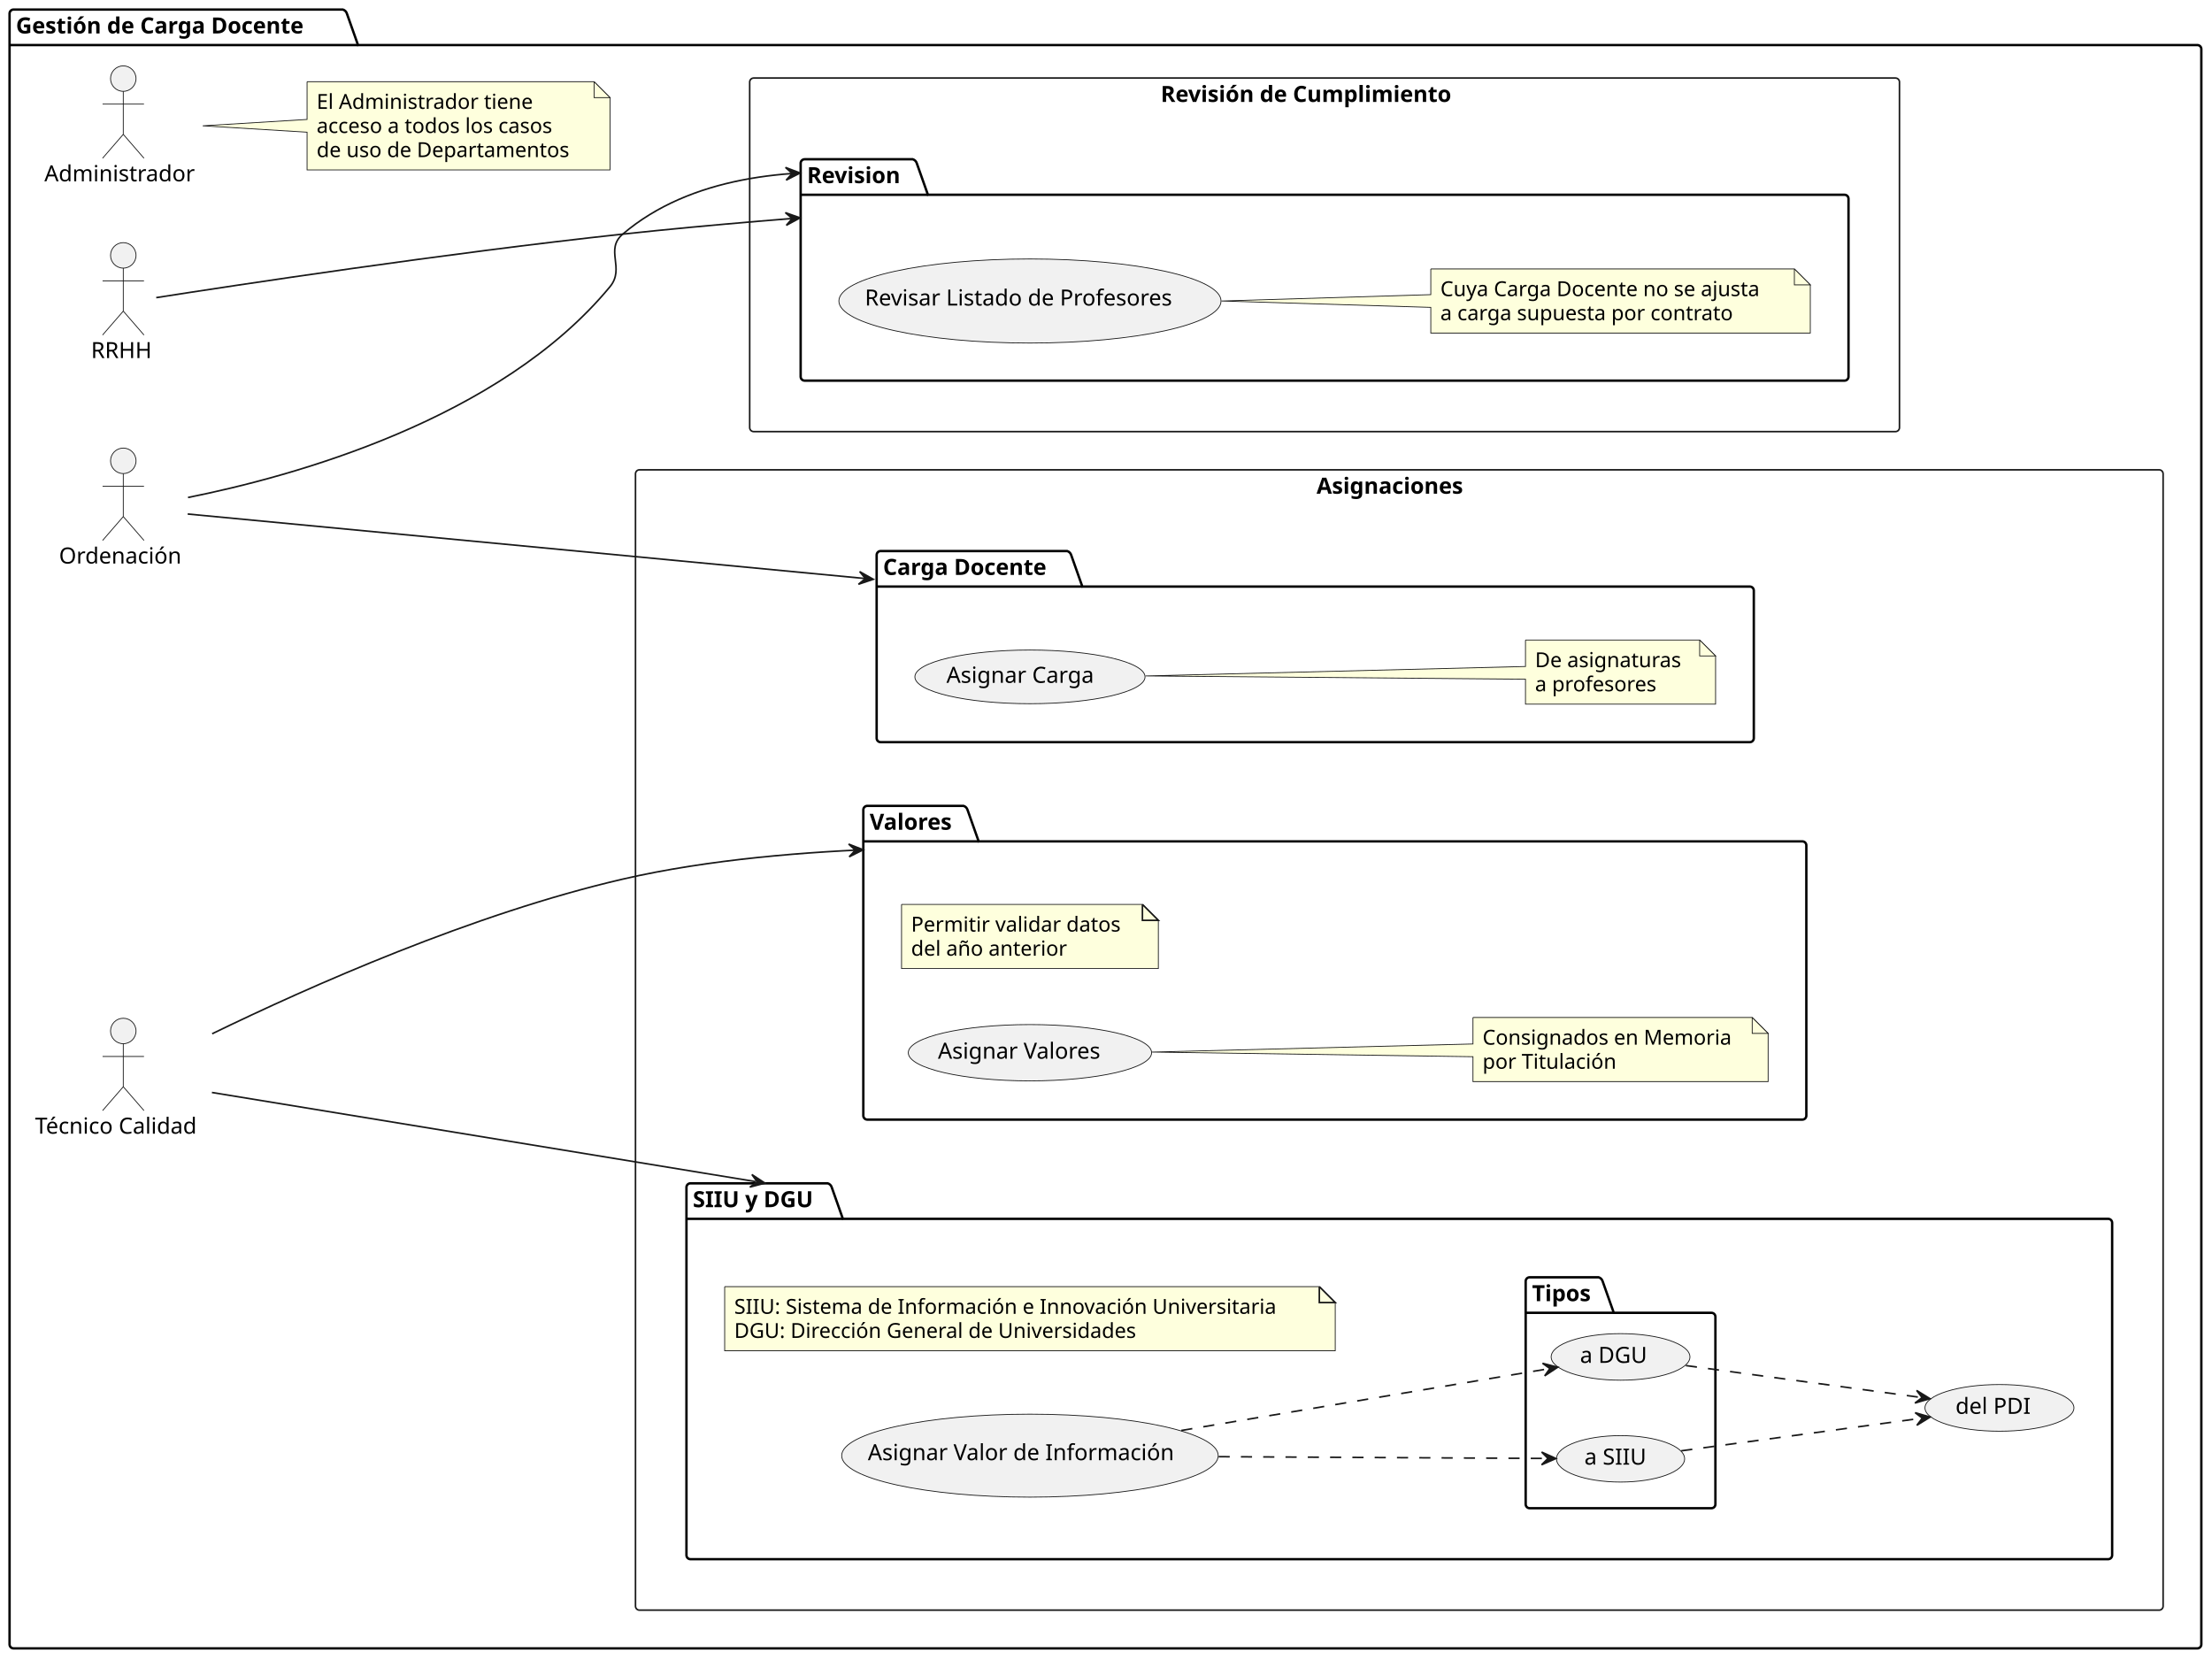
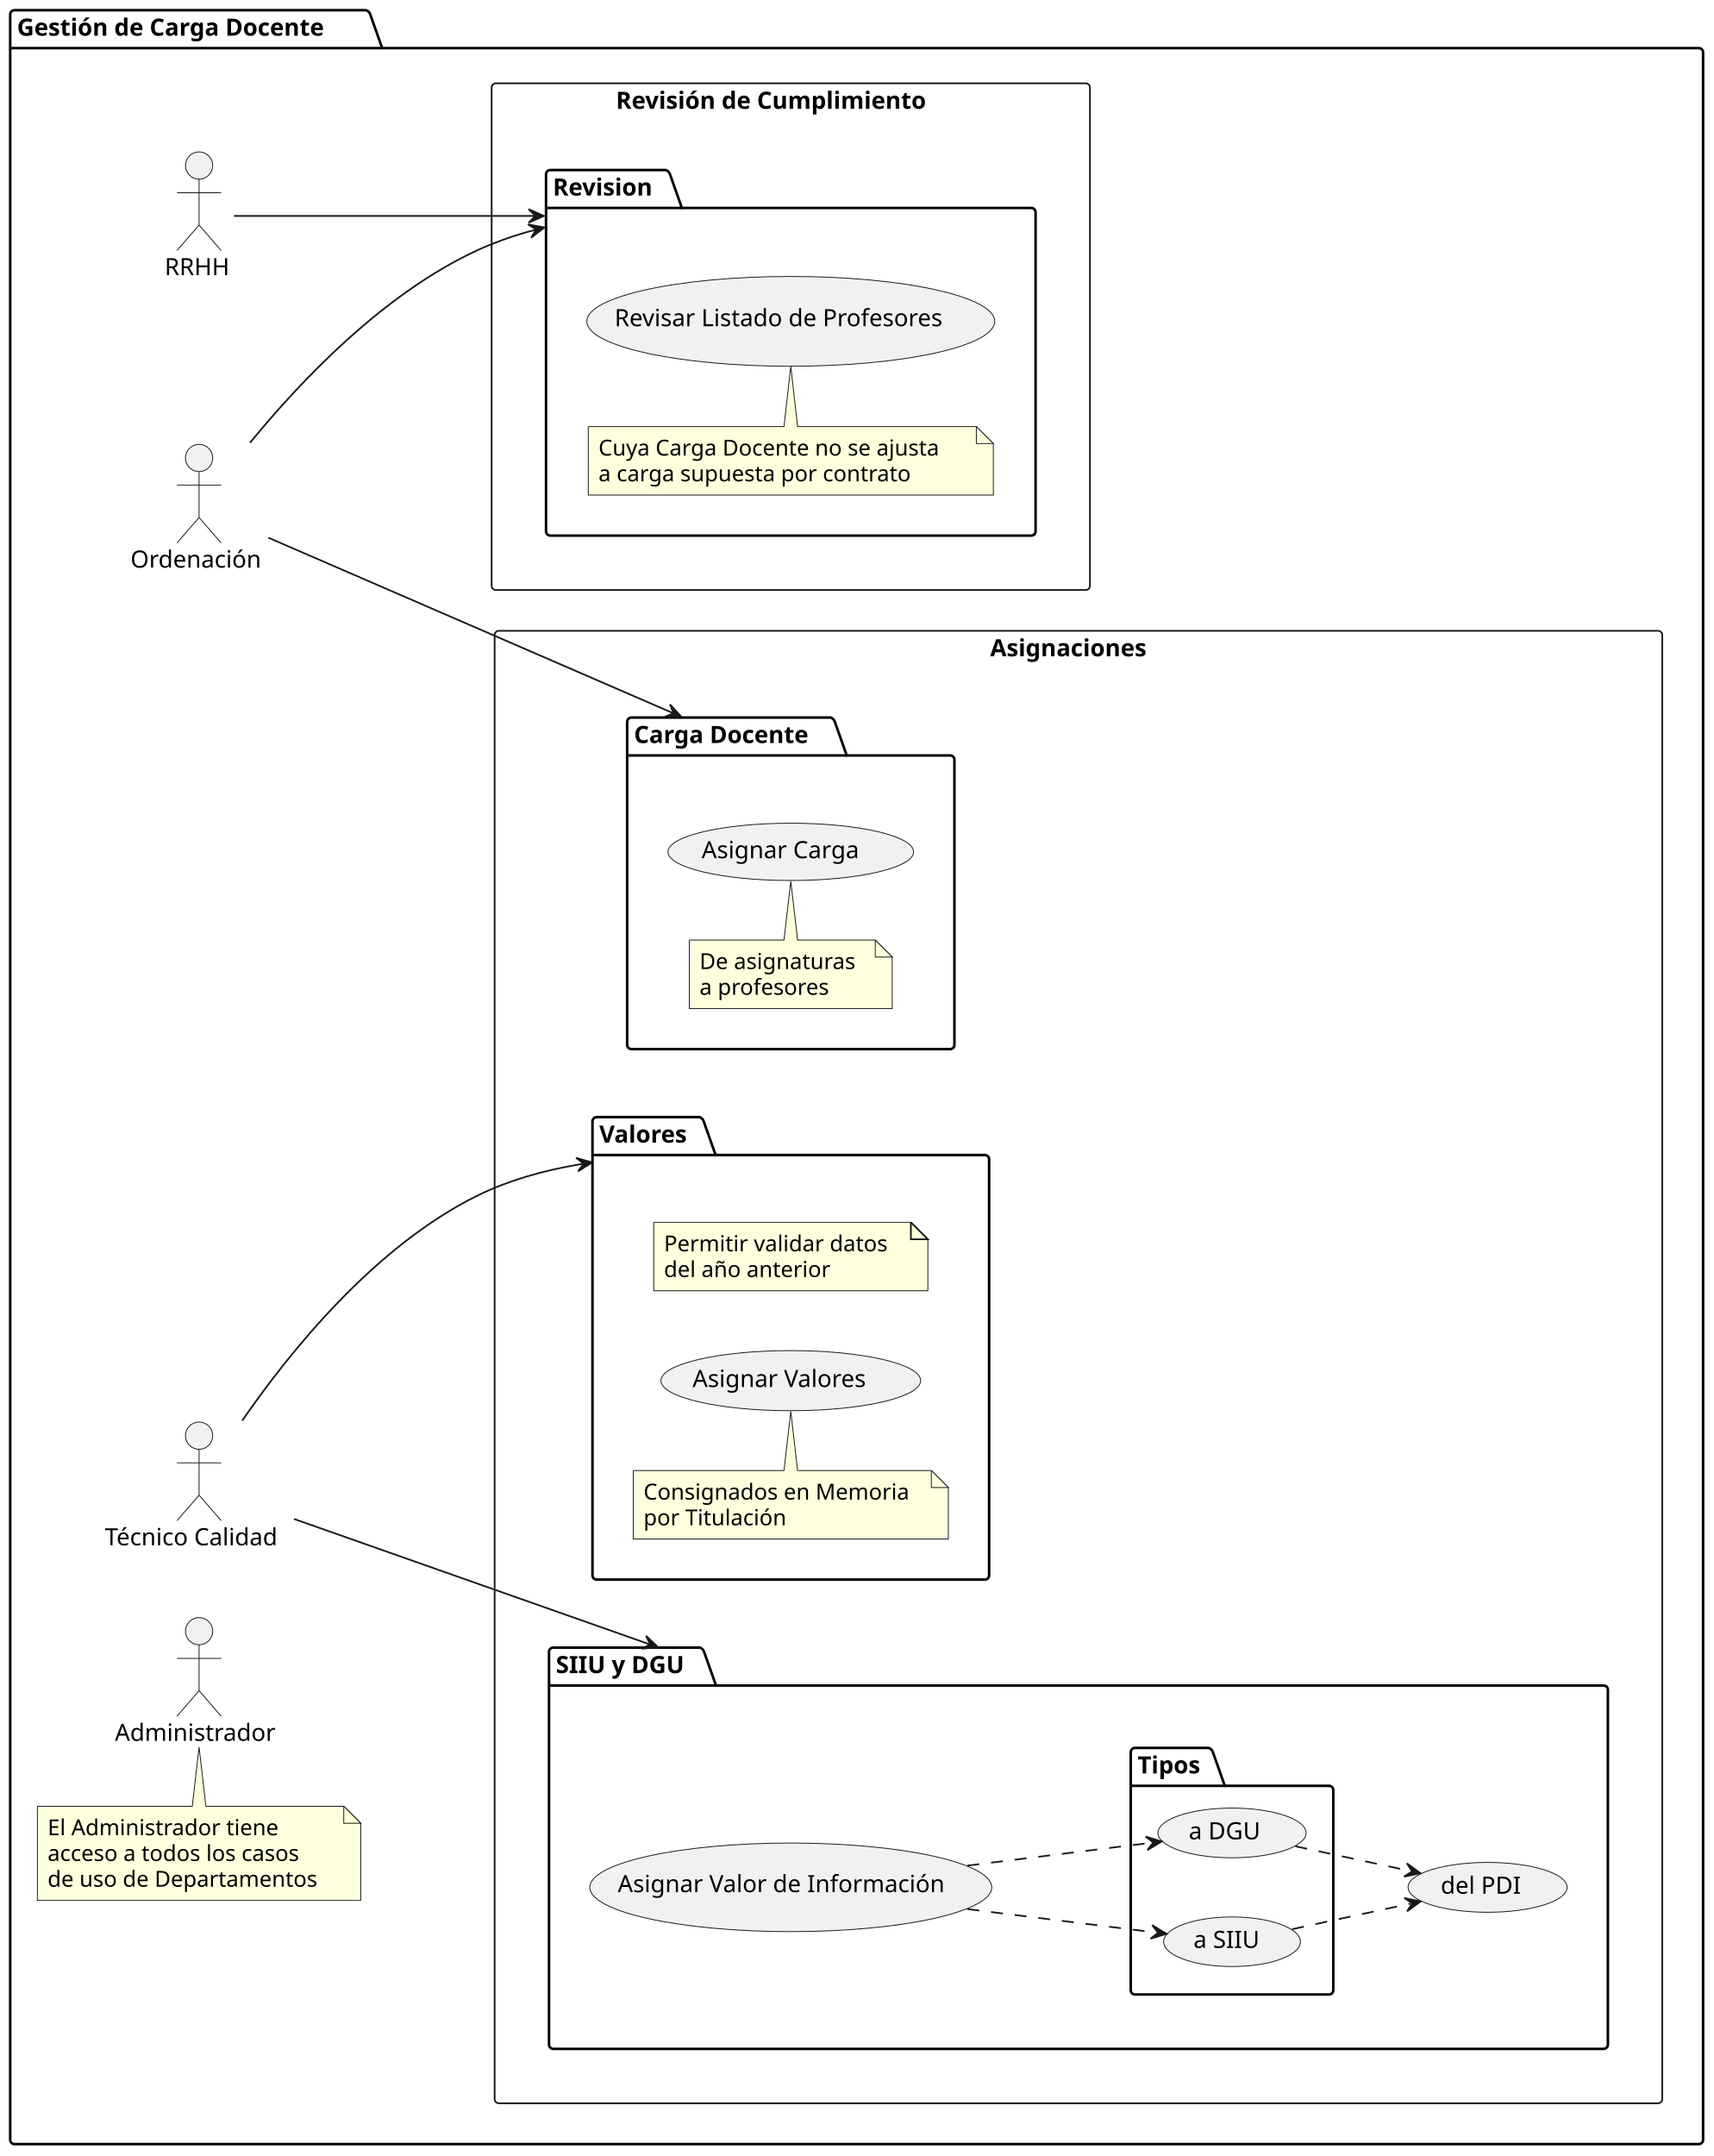
- <svg xmlns="http://www.w3.org/2000/svg" contentStyleType="text/css" data-diagram-type="DESCRIPTION" height="1042px" preserveAspectRatio="none" style="width:1389px;height:1042px;background:#FFFFFF;" version="1.1" viewBox="0 0 1389 1042" width="1389px" zoomAndPan="magnify">
+ <svg xmlns="http://www.w3.org/2000/svg" contentStyleType="text/css" data-diagram-type="DESCRIPTION" height="1268px" preserveAspectRatio="none" style="width:1008px;height:1268px;background:#FFFFFF;" version="1.1" viewBox="0 0 1008 1268" width="1008px" zoomAndPan="magnify">
  <defs />
  <g>
    <g id="cluster_Gestión de Carga Docente">
-       <path d="M8.5,6 L215.316,6 A3.75,3.75 0 0 1 217.816,8.5 L224.816,28.297 L1379.8,28.297 A2.5,2.5 0 0 1 1382.3,30.797 L1382.3,1032.5 A2.5,2.5 0 0 1 1379.8,1035 L8.5,1035 A2.5,2.5 0 0 1 6,1032.5 L6,8.5 A2.5,2.5 0 0 1 8.5,6 " fill="transparent" style="stroke:#000000;stroke-width:1.5;" />
+       <path d="M8.5,6 L215.316,6 A3.75,3.75 0 0 1 217.816,8.5 L224.816,28.297 L999.39,28.297 A2.5,2.5 0 0 1 1001.89,30.797 L1001.89,1258.5 A2.5,2.5 0 0 1 999.39,1261 L8.5,1261 A2.5,2.5 0 0 1 6,1258.5 L6,8.5 A2.5,2.5 0 0 1 8.5,6 " fill="transparent" style="stroke:#000000;stroke-width:1.5;" />
      <line style="stroke:#000000;stroke-width:1.5;" x1="6" x2="224.816" y1="28.297" y2="28.297" />
      <text fill="#000000" font-family="sans-serif" font-size="14" font-weight="bold" lengthAdjust="spacing" textLength="205.816" x="10" y="20.995">Gestión de Carga Docente</text>
    </g>
    <g id="cluster_Asignaciones">
-       <rect fill="transparent" height="716" rx="2.5" ry="2.5" style="stroke:#181818;stroke-width:1;" width="959.25" x="399.05" y="295" />
-       <text fill="#000000" font-family="sans-serif" font-size="14" font-weight="bold" lengthAdjust="spacing" textLength="103.913" x="826.718" y="309.995">Asignaciones</text>
+       <rect fill="transparent" height="866" rx="2.5" ry="2.5" style="stroke:#181818;stroke-width:1;" width="686.91" x="290.98" y="371" />
+       <text fill="#000000" font-family="sans-serif" font-size="14" font-weight="bold" lengthAdjust="spacing" textLength="103.913" x="582.479" y="385.995">Asignaciones</text>
    </g>
    <g id="cluster_cargaDocentePackage">
-       <path d="M552.98,346 L670.136,346 A3.75,3.75 0 0 1 672.636,348.5 L679.636,368.297 L1098.78,368.297 A2.5,2.5 0 0 1 1101.28,370.797 L1101.28,463.5 A2.5,2.5 0 0 1 1098.78,466 L552.98,466 A2.5,2.5 0 0 1 550.48,463.5 L550.48,348.5 A2.5,2.5 0 0 1 552.98,346 " fill="transparent" style="stroke:#000000;stroke-width:1.5;" />
-       <line style="stroke:#000000;stroke-width:1.5;" x1="550.48" x2="679.636" y1="368.297" y2="368.297" />
-       <text fill="#000000" font-family="sans-serif" font-size="14" font-weight="bold" lengthAdjust="spacing" textLength="116.156" x="554.48" y="360.995">Carga Docente</text>
+       <path d="M371.45,422 L488.606,422 A3.75,3.75 0 0 1 491.106,424.5 L498.106,444.297 L558.97,444.297 A2.5,2.5 0 0 1 561.47,446.797 L561.47,614.5 A2.5,2.5 0 0 1 558.97,617 L371.45,617 A2.5,2.5 0 0 1 368.95,614.5 L368.95,424.5 A2.5,2.5 0 0 1 371.45,422 " fill="transparent" style="stroke:#000000;stroke-width:1.5;" />
+       <line style="stroke:#000000;stroke-width:1.5;" x1="368.95" x2="498.106" y1="444.297" y2="444.297" />
+       <text fill="#000000" font-family="sans-serif" font-size="14" font-weight="bold" lengthAdjust="spacing" textLength="116.156" x="372.95" y="436.995">Carga Docente</text>
    </g>
    <g id="cluster_valoresPackage">
-       <path d="M544.61,506 L605.042,506 A3.75,3.75 0 0 1 607.542,508.5 L614.542,528.297 L1131.77,528.297 A2.5,2.5 0 0 1 1134.27,530.797 L1134.27,700.5 A2.5,2.5 0 0 1 1131.77,703 L544.61,703 A2.5,2.5 0 0 1 542.11,700.5 L542.11,508.5 A2.5,2.5 0 0 1 544.61,506 " fill="transparent" style="stroke:#000000;stroke-width:1.5;" />
-       <line style="stroke:#000000;stroke-width:1.5;" x1="542.11" x2="614.542" y1="528.297" y2="528.297" />
-       <text fill="#000000" font-family="sans-serif" font-size="14" font-weight="bold" lengthAdjust="spacing" textLength="59.432" x="546.11" y="520.995">Valores</text>
+       <path d="M351.04,657 L411.472,657 A3.75,3.75 0 0 1 413.972,659.5 L420.972,679.297 L579.38,679.297 A2.5,2.5 0 0 1 581.88,681.797 L581.88,926.5 A2.5,2.5 0 0 1 579.38,929 L351.04,929 A2.5,2.5 0 0 1 348.54,926.5 L348.54,659.5 A2.5,2.5 0 0 1 351.04,657 " fill="transparent" style="stroke:#000000;stroke-width:1.5;" />
+       <line style="stroke:#000000;stroke-width:1.5;" x1="348.54" x2="420.972" y1="679.297" y2="679.297" />
+       <text fill="#000000" font-family="sans-serif" font-size="14" font-weight="bold" lengthAdjust="spacing" textLength="59.432" x="352.54" y="671.995">Valores</text>
    </g>
    <g id="cluster_SIIUyDGUPackage">
-       <path d="M433.55,743 L519.774,743 A3.75,3.75 0 0 1 522.274,745.5 L529.274,765.297 L1323.8,765.297 A2.5,2.5 0 0 1 1326.3,767.797 L1326.3,976.5 A2.5,2.5 0 0 1 1323.8,979 L433.55,979 A2.5,2.5 0 0 1 431.05,976.5 L431.05,745.5 A2.5,2.5 0 0 1 433.55,743 " fill="transparent" style="stroke:#000000;stroke-width:1.5;" />
-       <line style="stroke:#000000;stroke-width:1.5;" x1="431.05" x2="529.274" y1="765.297" y2="765.297" />
-       <text fill="#000000" font-family="sans-serif" font-size="14" font-weight="bold" lengthAdjust="spacing" textLength="85.224" x="435.05" y="757.995">SIIU y DGU</text>
+       <path d="M325.48,969 L411.704,969 A3.75,3.75 0 0 1 414.204,971.5 L421.204,991.297 L943.39,991.297 A2.5,2.5 0 0 1 945.89,993.797 L945.89,1202.5 A2.5,2.5 0 0 1 943.39,1205 L325.48,1205 A2.5,2.5 0 0 1 322.98,1202.5 L322.98,971.5 A2.5,2.5 0 0 1 325.48,969 " fill="transparent" style="stroke:#000000;stroke-width:1.5;" />
+       <line style="stroke:#000000;stroke-width:1.5;" x1="322.98" x2="421.204" y1="991.297" y2="991.297" />
+       <text fill="#000000" font-family="sans-serif" font-size="14" font-weight="bold" lengthAdjust="spacing" textLength="85.224" x="326.98" y="983.995">SIIU y DGU</text>
    </g>
    <g id="cluster_Tipos">
-       <path d="M960.53,802 L1003.851,802 A3.75,3.75 0 0 1 1006.351,804.5 L1013.351,824.297 L1074.67,824.297 A2.5,2.5 0 0 1 1077.17,826.797 L1077.17,944.5 A2.5,2.5 0 0 1 1074.67,947 L960.53,947 A2.5,2.5 0 0 1 958.03,944.5 L958.03,804.5 A2.5,2.5 0 0 1 960.53,802 " fill="transparent" style="stroke:#000000;stroke-width:1.5;" />
-       <line style="stroke:#000000;stroke-width:1.5;" x1="958.03" x2="1013.351" y1="824.297" y2="824.297" />
-       <text fill="#000000" font-family="sans-serif" font-size="14" font-weight="bold" lengthAdjust="spacing" textLength="42.321" x="962.03" y="816.995">Tipos</text>
+       <path d="M667.7,1028 L711.021,1028 A3.75,3.75 0 0 1 713.521,1030.5 L720.521,1050.297 L781.85,1050.297 A2.5,2.5 0 0 1 784.35,1052.797 L784.35,1170.5 A2.5,2.5 0 0 1 781.85,1173 L667.7,1173 A2.5,2.5 0 0 1 665.2,1170.5 L665.2,1030.5 A2.5,2.5 0 0 1 667.7,1028 " fill="transparent" style="stroke:#000000;stroke-width:1.5;" />
+       <line style="stroke:#000000;stroke-width:1.5;" x1="665.2" x2="720.521" y1="1050.297" y2="1050.297" />
+       <text fill="#000000" font-family="sans-serif" font-size="14" font-weight="bold" lengthAdjust="spacing" textLength="42.321" x="669.2" y="1042.995">Tipos</text>
    </g>
    <g id="cluster_Revisión de Cumplimiento">
-       <rect fill="transparent" height="222" rx="2.5" ry="2.5" style="stroke:#181818;stroke-width:1;" width="721.99" x="470.76" y="49" />
-       <text fill="#000000" font-family="sans-serif" font-size="14" font-weight="bold" lengthAdjust="spacing" textLength="205.789" x="728.861" y="63.995">Revisión de Cumplimiento</text>
+       <rect fill="transparent" height="298" rx="2.5" ry="2.5" style="stroke:#181818;stroke-width:1;" width="351.98" x="289.22" y="49" />
+       <text fill="#000000" font-family="sans-serif" font-size="14" font-weight="bold" lengthAdjust="spacing" textLength="205.789" x="362.315" y="63.995">Revisión de Cumplimiento</text>
    </g>
    <g id="cluster_revisionPackage">
-       <path d="M505.26,100 L573.177,100 A3.75,3.75 0 0 1 575.677,102.5 L582.677,122.297 L1158.25,122.297 A2.5,2.5 0 0 1 1160.75,124.797 L1160.75,236.5 A2.5,2.5 0 0 1 1158.25,239 L505.26,239 A2.5,2.5 0 0 1 502.76,236.5 L502.76,102.5 A2.5,2.5 0 0 1 505.26,100 " fill="transparent" style="stroke:#000000;stroke-width:1.5;" />
-       <line style="stroke:#000000;stroke-width:1.5;" x1="502.76" x2="582.677" y1="122.297" y2="122.297" />
-       <text fill="#000000" font-family="sans-serif" font-size="14" font-weight="bold" lengthAdjust="spacing" textLength="66.917" x="506.76" y="114.995">Revision</text>
+       <path d="M323.72,100 L391.637,100 A3.75,3.75 0 0 1 394.137,102.5 L401.137,122.297 L606.7,122.297 A2.5,2.5 0 0 1 609.2,124.797 L609.2,312.5 A2.5,2.5 0 0 1 606.7,315 L323.72,315 A2.5,2.5 0 0 1 321.22,312.5 L321.22,102.5 A2.5,2.5 0 0 1 323.72,100 " fill="transparent" style="stroke:#000000;stroke-width:1.5;" />
+       <line style="stroke:#000000;stroke-width:1.5;" x1="321.22" x2="401.137" y1="122.297" y2="122.297" />
+       <text fill="#000000" font-family="sans-serif" font-size="14" font-weight="bold" lengthAdjust="spacing" textLength="66.917" x="325.22" y="114.995">Revision</text>
    </g>
    <g id="elem_ord">
-       <ellipse cx="77.416" cy="289.35" fill="#F1F1F1" rx="8" ry="8" style="stroke:#181818;stroke-width:0.5;" />
-       <path d="M77.416,297.35 L77.416,324.35 M64.416,305.35 L90.416,305.35 M77.416,324.35 L64.416,339.35 M77.416,324.35 L90.416,339.35 " fill="transparent" style="stroke:#181818;stroke-width:0.5;" />
-       <text fill="#000000" font-family="sans-serif" font-size="14" lengthAdjust="spacing" textLength="80.753" x="37.04" y="353.845">Ordenación</text>
+       <ellipse cx="117.106" cy="269.35" fill="#F1F1F1" rx="8" ry="8" style="stroke:#181818;stroke-width:0.5;" />
+       <path d="M117.106,277.35 L117.106,304.35 M104.106,285.35 L130.107,285.35 M117.106,304.35 L104.106,319.35 M117.106,304.35 L130.107,319.35 " fill="transparent" style="stroke:#181818;stroke-width:0.5;" />
+       <text fill="#000000" font-family="sans-serif" font-size="14" lengthAdjust="spacing" textLength="80.753" x="76.73" y="333.845">Ordenación</text>
    </g>
    <g id="elem_tec">
-       <ellipse cx="77.412" cy="647.35" fill="#F1F1F1" rx="8" ry="8" style="stroke:#181818;stroke-width:0.5;" />
-       <path d="M77.412,655.35 L77.412,682.35 M64.412,663.35 L90.412,663.35 M77.412,682.35 L64.412,697.35 M77.412,682.35 L90.412,697.35 " fill="transparent" style="stroke:#181818;stroke-width:0.5;" />
-       <text fill="#000000" font-family="sans-serif" font-size="14" lengthAdjust="spacing" textLength="110.824" x="22" y="711.845">Técnico Calidad</text>
+       <ellipse cx="117.112" cy="844.35" fill="#F1F1F1" rx="8" ry="8" style="stroke:#181818;stroke-width:0.5;" />
+       <path d="M117.112,852.35 L117.112,879.35 M104.112,860.35 L130.112,860.35 M117.112,879.35 L104.112,894.35 M117.112,879.35 L130.112,894.35 " fill="transparent" style="stroke:#181818;stroke-width:0.5;" />
+       <text fill="#000000" font-family="sans-serif" font-size="14" lengthAdjust="spacing" textLength="110.824" x="61.7" y="908.845">Técnico Calidad</text>
    </g>
    <g id="elem_rrhh">
-       <ellipse cx="77.415" cy="160.35" fill="#F1F1F1" rx="8" ry="8" style="stroke:#181818;stroke-width:0.5;" />
-       <path d="M77.415,168.35 L77.415,195.35 M64.415,176.35 L90.415,176.35 M77.415,195.35 L64.415,210.35 M77.415,195.35 L90.415,210.35 " fill="transparent" style="stroke:#181818;stroke-width:0.5;" />
-       <text fill="#000000" font-family="sans-serif" font-size="14" lengthAdjust="spacing" textLength="40.51" x="57.16" y="224.845">RRHH</text>
+       <ellipse cx="117.115" cy="97.35" fill="#F1F1F1" rx="8" ry="8" style="stroke:#181818;stroke-width:0.5;" />
+       <path d="M117.115,105.35 L117.115,132.35 M104.115,113.35 L130.115,113.35 M117.115,132.35 L104.115,147.35 M117.115,132.35 L130.115,147.35 " fill="transparent" style="stroke:#181818;stroke-width:0.5;" />
+       <text fill="#000000" font-family="sans-serif" font-size="14" lengthAdjust="spacing" textLength="40.51" x="96.86" y="161.845">RRHH</text>
    </g>
    <g id="elem_admin">
-       <ellipse cx="77.41" cy="49.35" fill="#F1F1F1" rx="8" ry="8" style="stroke:#181818;stroke-width:0.5;" />
-       <path d="M77.41,57.35 L77.41,84.35 M64.41,65.35 L90.41,65.35 M77.41,84.35 L64.41,99.35 M77.41,84.35 L90.41,99.35 " fill="transparent" style="stroke:#181818;stroke-width:0.5;" />
-       <text fill="#000000" font-family="sans-serif" font-size="14" lengthAdjust="spacing" textLength="99.08" x="27.87" y="113.845">Administrador</text>
+       <ellipse cx="117.11" cy="959.35" fill="#F1F1F1" rx="8" ry="8" style="stroke:#181818;stroke-width:0.5;" />
+       <path d="M117.11,967.35 L117.11,994.35 M104.11,975.35 L130.11,975.35 M117.11,994.35 L104.11,1009.35 M117.11,994.35 L130.11,1009.35 " fill="transparent" style="stroke:#181818;stroke-width:0.5;" />
+       <text fill="#000000" font-family="sans-serif" font-size="14" lengthAdjust="spacing" textLength="99.08" x="67.57" y="1023.845">Administrador</text>
    </g>
-     <g id="elem_GMN41">
-       <path d="M192.82,51.3 L192.82,75 L127.3,79 L192.82,83 L192.82,106.698 A0,0 0 0 0 192.82,106.698 L383.042,106.698 A0,0 0 0 0 383.042,106.698 L383.042,61.3 L373.042,51.3 L192.82,51.3 A0,0 0 0 0 192.82,51.3 " fill="#FEFFDD" style="stroke:#181818;stroke-width:0.5;" />
-       <path d="M373.042,51.3 L373.042,61.3 L383.042,61.3 L373.042,51.3 " fill="#FEFFDD" style="stroke:#181818;stroke-width:0.5;" />
-       <text fill="#000000" font-family="sans-serif" font-size="13" lengthAdjust="spacing" textLength="145.038" x="198.82" y="68.367">El Administrador tiene</text>
-       <text fill="#000000" font-family="sans-serif" font-size="13" lengthAdjust="spacing" textLength="160.462" x="198.82" y="83.5">acceso a todos los casos</text>
-       <text fill="#000000" font-family="sans-serif" font-size="13" lengthAdjust="spacing" textLength="169.222" x="198.82" y="98.632">de uso de Departamentos</text>
+     <g id="elem_GMN40">
+       <path d="M22,1062.3 L22,1117.698 A0,0 0 0 0 22,1117.698 L212.222,1117.698 A0,0 0 0 0 212.222,1117.698 L212.222,1072.3 L202.222,1062.3 L121.11,1062.3 L117.11,1027.49 L113.11,1062.3 L22,1062.3 A0,0 0 0 0 22,1062.3 " fill="#FEFFDD" style="stroke:#181818;stroke-width:0.5;" />
+       <path d="M202.222,1062.3 L202.222,1072.3 L212.222,1072.3 L202.222,1062.3 " fill="#FEFFDD" style="stroke:#181818;stroke-width:0.5;" />
+       <text fill="#000000" font-family="sans-serif" font-size="13" lengthAdjust="spacing" textLength="145.038" x="28" y="1079.367">El Administrador tiene</text>
+       <text fill="#000000" font-family="sans-serif" font-size="13" lengthAdjust="spacing" textLength="160.462" x="28" y="1094.5">acceso a todos los casos</text>
+       <text fill="#000000" font-family="sans-serif" font-size="13" lengthAdjust="spacing" textLength="169.222" x="28" y="1109.632">de uso de Departamentos</text>
    </g>
    <g id="elem_asignarCarga">
-       <ellipse cx="646.753" cy="425.002" fill="#F1F1F1" rx="72.263" ry="16.852" style="stroke:#181818;stroke-width:0.5;" />
-       <text fill="#000000" font-family="sans-serif" font-size="14" lengthAdjust="spacing" textLength="98.882" x="594.312" y="428.75">Asignar Carga</text>
+       <ellipse cx="465.213" cy="501.002" fill="#F1F1F1" rx="72.263" ry="16.852" style="stroke:#181818;stroke-width:0.5;" />
+       <text fill="#000000" font-family="sans-serif" font-size="14" lengthAdjust="spacing" textLength="98.882" x="412.772" y="504.75">Asignar Carga</text>
    </g>
    <g id="elem_GMN10">
-       <path d="M957.91,401.87 L957.91,418.48 L719.3,424.42 L957.91,426.48 L957.91,442.136 A0,0 0 0 0 957.91,442.136 L1077.28,442.136 A0,0 0 0 0 1077.28,442.136 L1077.28,411.87 L1067.28,401.87 L957.91,401.87 A0,0 0 0 0 957.91,401.87 " fill="#FEFFDD" style="stroke:#181818;stroke-width:0.5;" />
-       <path d="M1067.28,401.87 L1067.28,411.87 L1077.28,411.87 L1067.28,401.87 " fill="#FEFFDD" style="stroke:#181818;stroke-width:0.5;" />
-       <text fill="#000000" font-family="sans-serif" font-size="13" lengthAdjust="spacing" textLength="98.37" x="963.91" y="418.937">De asignaturas</text>
-       <text fill="#000000" font-family="sans-serif" font-size="13" lengthAdjust="spacing" textLength="81.066" x="963.91" y="434.07">a profesores</text>
+       <path d="M405.52,552.87 L405.52,593.136 A0,0 0 0 0 405.52,593.136 L524.89,593.136 A0,0 0 0 0 524.89,593.136 L524.89,562.87 L514.89,552.87 L469.21,552.87 L465.21,518.29 L461.21,552.87 L405.52,552.87 A0,0 0 0 0 405.52,552.87 " fill="#FEFFDD" style="stroke:#181818;stroke-width:0.5;" />
+       <path d="M514.89,552.87 L514.89,562.87 L524.89,562.87 L514.89,552.87 " fill="#FEFFDD" style="stroke:#181818;stroke-width:0.5;" />
+       <text fill="#000000" font-family="sans-serif" font-size="13" lengthAdjust="spacing" textLength="98.37" x="411.52" y="569.937">De asignaturas</text>
+       <text fill="#000000" font-family="sans-serif" font-size="13" lengthAdjust="spacing" textLength="81.066" x="411.52" y="585.07">a profesores</text>
    </g>
    <g id="elem_asignarValores">
-       <ellipse cx="646.746" cy="660.999" fill="#F1F1F1" rx="76.396" ry="17.679" style="stroke:#181818;stroke-width:0.5;" />
-       <text fill="#000000" font-family="sans-serif" font-size="14" lengthAdjust="spacing" textLength="109.58" x="588.956" y="664.747">Asignar Valores</text>
+       <ellipse cx="465.206" cy="811.999" fill="#F1F1F1" rx="76.396" ry="17.679" style="stroke:#181818;stroke-width:0.5;" />
+       <text fill="#000000" font-family="sans-serif" font-size="14" lengthAdjust="spacing" textLength="109.58" x="407.416" y="815.747">Asignar Valores</text>
    </g>
    <g id="elem_GMN15">
-       <path d="M924.93,638.87 L924.93,655.5 L723.28,660.59 L924.93,663.5 L924.93,679.136 A0,0 0 0 0 924.93,679.136 L1110.277,679.136 A0,0 0 0 0 1110.277,679.136 L1110.277,648.87 L1100.277,638.87 L924.93,638.87 A0,0 0 0 0 924.93,638.87 " fill="#FEFFDD" style="stroke:#181818;stroke-width:0.5;" />
-       <path d="M1100.277,638.87 L1100.277,648.87 L1110.277,648.87 L1100.277,638.87 " fill="#FEFFDD" style="stroke:#181818;stroke-width:0.5;" />
-       <text fill="#000000" font-family="sans-serif" font-size="13" lengthAdjust="spacing" textLength="164.347" x="930.93" y="655.937">Consignados en Memoria</text>
-       <text fill="#000000" font-family="sans-serif" font-size="13" lengthAdjust="spacing" textLength="89.102" x="930.93" y="671.07">por Titulación</text>
+       <path d="M372.54,864.87 L372.54,905.136 A0,0 0 0 0 372.54,905.136 L557.887,905.136 A0,0 0 0 0 557.887,905.136 L557.887,874.87 L547.887,864.87 L469.21,864.87 L465.21,830.04 L461.21,864.87 L372.54,864.87 A0,0 0 0 0 372.54,864.87 " fill="#FEFFDD" style="stroke:#181818;stroke-width:0.5;" />
+       <path d="M547.887,864.87 L547.887,874.87 L557.887,874.87 L547.887,864.87 " fill="#FEFFDD" style="stroke:#181818;stroke-width:0.5;" />
+       <text fill="#000000" font-family="sans-serif" font-size="13" lengthAdjust="spacing" textLength="164.347" x="378.54" y="881.937">Consignados en Memoria</text>
+       <text fill="#000000" font-family="sans-serif" font-size="13" lengthAdjust="spacing" textLength="89.102" x="378.54" y="897.07">por Titulación</text>
    </g>
    <g id="elem_valoresDef">
-       <path d="M566.11,567.87 L566.11,608.136 L727.374,608.136 L727.374,577.87 L717.374,567.87 L566.11,567.87 " fill="#FEFFDD" style="stroke:#181818;stroke-width:0.5;" />
-       <path d="M717.374,567.87 L717.374,577.87 L727.374,577.87 L717.374,567.87 " fill="#FEFFDD" style="stroke:#181818;stroke-width:1;" />
-       <text fill="#000000" font-family="sans-serif" font-size="13" lengthAdjust="spacing" textLength="140.264" x="572.11" y="584.937">Permitir validar datos</text>
-       <text fill="#000000" font-family="sans-serif" font-size="13" lengthAdjust="spacing" textLength="103.841" x="572.11" y="600.07">del año anterior</text>
+       <path d="M384.58,718.87 L384.58,759.136 L545.844,759.136 L545.844,728.87 L535.844,718.87 L384.58,718.87 " fill="#FEFFDD" style="stroke:#181818;stroke-width:0.5;" />
+       <path d="M535.844,718.87 L535.844,728.87 L545.844,728.87 L535.844,718.87 " fill="#FEFFDD" style="stroke:#181818;stroke-width:1;" />
+       <text fill="#000000" font-family="sans-serif" font-size="13" lengthAdjust="spacing" textLength="140.264" x="390.58" y="735.937">Permitir validar datos</text>
+       <text fill="#000000" font-family="sans-serif" font-size="13" lengthAdjust="spacing" textLength="103.841" x="390.58" y="751.07">del año anterior</text>
    </g>
    <g id="elem_asignarValor">
-       <ellipse cx="646.747" cy="913.995" fill="#F1F1F1" rx="118.227" ry="26.045" style="stroke:#181818;stroke-width:0.5;" />
-       <text fill="#000000" font-family="sans-serif" font-size="14" lengthAdjust="spacing" textLength="203.567" x="544.963" y="916.842">Asignar Valor de Información</text>
+       <ellipse cx="465.207" cy="1109.995" fill="#F1F1F1" rx="118.227" ry="26.045" style="stroke:#181818;stroke-width:0.5;" />
+       <text fill="#000000" font-family="sans-serif" font-size="14" lengthAdjust="spacing" textLength="203.567" x="363.423" y="1112.842">Asignar Valor de Información</text>
    </g>
    <g id="elem_PDI">
-       <ellipse cx="1255.533" cy="883.998" fill="#F1F1F1" rx="46.773" ry="14.658" style="stroke:#181818;stroke-width:0.5;" />
-       <text fill="#000000" font-family="sans-serif" font-size="14" lengthAdjust="spacing" textLength="49.191" x="1227.937" y="887.745">del PDI</text>
-     </g>
-     <g id="elem_SIIUdef">
-       <path d="M455.05,807.87 L455.05,848.136 L838.45,848.136 L838.45,817.87 L828.45,807.87 L455.05,807.87 " fill="#FEFFDD" style="stroke:#181818;stroke-width:0.5;" />
-       <path d="M828.45,807.87 L828.45,817.87 L838.45,817.87 L828.45,807.87 " fill="#FEFFDD" style="stroke:#181818;stroke-width:1;" />
-       <text fill="#000000" font-family="sans-serif" font-size="13" lengthAdjust="spacing" textLength="362.4" x="461.05" y="824.937">SIIU: Sistema de Información e Innovación Universitaria</text>
-       <text fill="#000000" font-family="sans-serif" font-size="13" lengthAdjust="spacing" textLength="271.083" x="461.05" y="840.07">DGU: Dirección General de Universidades</text>
+       <ellipse cx="875.123" cy="1109.998" fill="#F1F1F1" rx="46.773" ry="14.658" style="stroke:#181818;stroke-width:0.5;" />
+       <text fill="#000000" font-family="sans-serif" font-size="14" lengthAdjust="spacing" textLength="49.191" x="847.527" y="1113.745">del PDI</text>
    </g>
    <g id="elem_SIIU">
-       <ellipse cx="1017.605" cy="915.996" fill="#F1F1F1" rx="40.235" ry="14.576" style="stroke:#181818;stroke-width:0.5;" />
-       <text fill="#000000" font-family="sans-serif" font-size="14" lengthAdjust="spacing" textLength="40.421" x="994.899" y="919.618">a SIIU</text>
+       <ellipse cx="724.775" cy="1141.996" fill="#F1F1F1" rx="40.235" ry="14.576" style="stroke:#181818;stroke-width:0.5;" />
+       <text fill="#000000" font-family="sans-serif" font-size="14" lengthAdjust="spacing" textLength="40.421" x="702.069" y="1145.618">a SIIU</text>
    </g>
    <g id="elem_DGU">
-       <ellipse cx="1017.605" cy="852" fill="#F1F1F1" rx="43.575" ry="14.62" style="stroke:#181818;stroke-width:0.5;" />
-       <text fill="#000000" font-family="sans-serif" font-size="14" lengthAdjust="spacing" textLength="44.905" x="992.152" y="855.747">a DGU</text>
+       <ellipse cx="724.774" cy="1078" fill="#F1F1F1" rx="43.575" ry="14.62" style="stroke:#181818;stroke-width:0.5;" />
+       <text fill="#000000" font-family="sans-serif" font-size="14" lengthAdjust="spacing" textLength="44.905" x="699.322" y="1081.747">a DGU</text>
    </g>
    <g id="elem_revisarCarga">
-       <ellipse cx="646.747" cy="188.998" fill="#F1F1F1" rx="119.987" ry="26.398" style="stroke:#181818;stroke-width:0.5;" />
-       <text fill="#000000" font-family="sans-serif" font-size="14" lengthAdjust="spacing" textLength="207.327" x="543.084" y="191.844">Revisar Listado de Profesores</text>
+       <ellipse cx="465.207" cy="188.998" fill="#F1F1F1" rx="119.987" ry="26.398" style="stroke:#181818;stroke-width:0.5;" />
+       <text fill="#000000" font-family="sans-serif" font-size="14" lengthAdjust="spacing" textLength="207.327" x="361.544" y="191.844">Revisar Listado de Profesores</text>
    </g>
-     <g id="elem_GMN29">
-       <path d="M898.45,168.87 L898.45,185 L766.99,189 L898.45,193 L898.45,209.136 A0,0 0 0 0 898.45,209.136 L1136.756,209.136 A0,0 0 0 0 1136.756,209.136 L1136.756,178.87 L1126.756,168.87 L898.45,168.87 A0,0 0 0 0 898.45,168.87 " fill="#FEFFDD" style="stroke:#181818;stroke-width:0.5;" />
-       <path d="M1126.756,168.87 L1126.756,178.87 L1136.756,178.87 L1126.756,168.87 " fill="#FEFFDD" style="stroke:#181818;stroke-width:0.5;" />
-       <text fill="#000000" font-family="sans-serif" font-size="13" lengthAdjust="spacing" textLength="217.306" x="904.45" y="185.937">Cuya Carga Docente no se ajusta</text>
-       <text fill="#000000" font-family="sans-serif" font-size="13" lengthAdjust="spacing" textLength="196.86" x="904.45" y="201.07">a carga supuesta por contrato</text>
+     <g id="elem_GMN28">
+       <path d="M346.06,250.87 L346.06,291.136 A0,0 0 0 0 346.06,291.136 L584.366,291.136 A0,0 0 0 0 584.366,291.136 L584.366,260.87 L574.366,250.87 L469.21,250.87 L465.21,215.43 L461.21,250.87 L346.06,250.87 A0,0 0 0 0 346.06,250.87 " fill="#FEFFDD" style="stroke:#181818;stroke-width:0.5;" />
+       <path d="M574.366,250.87 L574.366,260.87 L584.366,260.87 L574.366,250.87 " fill="#FEFFDD" style="stroke:#181818;stroke-width:0.5;" />
+       <text fill="#000000" font-family="sans-serif" font-size="13" lengthAdjust="spacing" textLength="217.306" x="352.06" y="267.937">Cuya Carga Docente no se ajusta</text>
+       <text fill="#000000" font-family="sans-serif" font-size="13" lengthAdjust="spacing" textLength="196.86" x="352.06" y="283.07">a carga supuesta por contrato</text>
    </g>
    <g id="link_ord_cargaDocentePackage">
-       <path d="M117.86,322.75 C181.685,328.825 312.103,341.24 427.331,352.209 C456.138,354.951 483.996,357.603 509.627,360.043 C522.442,361.262 534.701,362.429 546.243,363.528 C546.965,363.596 541.71,363.096 542.426,363.164 " fill="transparent" id="ord-to-cargaDocentePackage" style="stroke:#181818;stroke-width:1;" />
-       <polygon fill="#181818" points="548.399,363.733,539.818,358.898,543.421,363.259,539.06,366.862,548.399,363.733" style="stroke:#181818;stroke-width:1;" />
+       <path d="M157.81,316.21 C202.555,335.6 277.48,368.07 342.036,396.048 C358.175,403.042 373.666,409.755 387.876,415.914 C391.428,417.453 394.9,418.958 398.283,420.424 C399.128,420.79 394.463,418.769 395.297,419.13 " fill="transparent" id="ord-to-cargaDocentePackage" style="stroke:#181818;stroke-width:1;" />
+       <polygon fill="#181818" points="400.802,421.516,394.135,414.267,396.214,419.528,390.954,421.607,400.802,421.516" style="stroke:#181818;stroke-width:1;" />
    </g>
    <g id="link_ord_revisionPackage">
-       <path d="M118.05,312.37 C183.53,299.26 313.92,263.71 383.05,180 C392.66,168.36 379.56,156.79 391.05,147 C412.32,128.877 438.546,118.463 466.001,113.061 C472.865,111.71 479.805,110.673 486.764,109.906 C490.244,109.523 493.728,109.208 497.209,108.955 C498.95,108.829 494.7,109.048 496.438,108.952 " fill="transparent" id="ord-to-revisionPackage" style="stroke:#181818;stroke-width:1;" />
-       <polygon fill="#181818" points="502.429,108.622,493.222,105.123,497.437,108.897,493.663,113.111,502.429,108.622" style="stroke:#181818;stroke-width:1;" />
+       <path d="M147.07,260.43 C176.52,224.4 225.62,172.47 281.22,147 C290.373,142.808 300.043,139.344 309.966,136.493 C312.447,135.781 314.943,135.106 317.451,134.469 C318.078,134.309 318.706,134.152 319.334,133.997 C319.648,133.919 314.132,135.258 314.446,135.181 " fill="transparent" id="ord-to-revisionPackage" style="stroke:#181818;stroke-width:1;" />
+       <polygon fill="#181818" points="320.277,133.766,310.588,132.002,315.418,134.946,312.474,139.776,320.277,133.766" style="stroke:#181818;stroke-width:1;" />
    </g>
    <g id="link_rrhh_revisionPackage">
-       <path d="M98.11,186.88 C147.38,179.18 279.92,158.99 391.05,147 C418.832,144 448.366,141.266 477.105,138.848 C484.29,138.243 491.425,137.659 498.471,137.095 C499.352,137.024 500.231,136.954 501.109,136.884 C501.548,136.849 496.005,137.289 496.444,137.254 " fill="transparent" id="rrhh-to-revisionPackage" style="stroke:#181818;stroke-width:1;" />
-       <polygon fill="#181818" points="502.425,136.78,493.137,133.504,497.441,137.175,493.769,141.479,502.425,136.78" style="stroke:#181818;stroke-width:1;" />
+       <path d="M137.71,127 C155.87,127 185.109,127 218.814,127 C235.667,127 253.636,127 271.894,127 C281.024,127 290.225,127 299.396,127 C303.982,127 308.559,127 313.116,127 C315.395,127 311.668,127 313.935,127 " fill="transparent" id="rrhh-to-revisionPackage" style="stroke:#181818;stroke-width:1;" />
+       <polygon fill="#181818" points="319.935,127,310.935,123,314.935,127,310.935,131,319.935,127" style="stroke:#181818;stroke-width:1;" />
    </g>
    <g id="link_tec_valoresPackage">
-       <path d="M133.22,649.09 C194.37,619.39 297.08,573.74 391.05,552 C418.265,545.702 447.51,541.354 476.138,538.376 C490.452,536.887 504.611,535.741 518.285,534.866 C525.122,534.428 531.838,534.058 538.391,533.746 C539.21,533.707 540.027,533.669 540.841,533.632 C541.248,533.614 535.66,533.863 536.066,533.845 " fill="transparent" id="tec-to-valoresPackage" style="stroke:#181818;stroke-width:1;" />
-       <polygon fill="#181818" points="542.06,533.577,532.89,529.983,537.065,533.8,533.247,537.975,542.06,533.577" style="stroke:#181818;stroke-width:1;" />
+       <path d="M142.51,835.48 C170.56,794.86 220.64,732.73 281.22,703 C299.285,694.135 319.541,688.482 339.815,684.998 C342.349,684.563 344.884,684.161 347.414,683.791 C347.73,683.745 342.107,684.549 342.423,684.504 " fill="transparent" id="tec-to-valoresPackage" style="stroke:#181818;stroke-width:1;" />
+       <polygon fill="#181818" points="348.363,683.654,338.887,680.969,343.413,684.362,340.02,688.888,348.363,683.654" style="stroke:#181818;stroke-width:1;" />
    </g>
    <g id="link_tec_SIIUyDGUPackage">
-       <path d="M133.07,685.96 C203.61,697.525 330.335,718.298 440.139,736.296 C453.864,738.546 461.404,739.782 474.458,741.922 " fill="transparent" id="tec-to-SIIUyDGUPackage" style="stroke:#181818;stroke-width:1;" />
-       <polygon fill="#181818" points="480.379,742.892,472.145,737.489,475.445,742.084,470.851,745.384,480.379,742.892" style="stroke:#181818;stroke-width:1;" />
+       <path d="M172.95,893.33 C220.985,910.26 292.293,935.395 352.327,956.558 C359.832,959.203 367.16,961.786 374.245,964.283 C377.787,965.532 381.269,966.759 384.681,967.962 C385.534,968.263 380.724,966.567 381.568,966.865 " fill="transparent" id="tec-to-SIIUyDGUPackage" style="stroke:#181818;stroke-width:1;" />
+       <polygon fill="#181818" points="387.226,968.86,380.068,962.095,382.511,967.197,377.409,969.64,387.226,968.86" style="stroke:#181818;stroke-width:1;" />
    </g>
    <g id="link_asignarValor_SIIU">
-       <path d="M765.21,914.64 C837.97,915.03 920.82,915.476 971.03,915.756 " fill="transparent" id="asignarValor-to-SIIU" style="stroke:#181818;stroke-width:1;stroke-dasharray:7.0,7.0;" />
-       <polygon fill="#181818" points="977.03,915.79,968.052,911.74,972.03,915.762,968.008,919.74,977.03,915.79" style="stroke:#181818;stroke-width:1;" />
+       <path d="M569.12,1122.79 C610.45,1127.92 649.536,1132.781 680.296,1136.601 " fill="transparent" id="asignarValor-to-SIIU" style="stroke:#181818;stroke-width:1;stroke-dasharray:7.0,7.0;" />
+       <polygon fill="#181818" points="686.25,1137.34,677.812,1132.261,681.288,1136.724,676.826,1140.2,686.25,1137.34" style="stroke:#181818;stroke-width:1;" />
    </g>
    <g id="link_asignarValor_DGU">
-       <path d="M741.78,898.19 C818.4,885.31 916.773,868.785 972.253,859.455 " fill="transparent" id="asignarValor-to-DGU" style="stroke:#181818;stroke-width:1;stroke-dasharray:7.0,7.0;" />
-       <polygon fill="#181818" points="978.17,858.46,968.631,856.008,973.239,859.289,969.958,863.897,978.17,858.46" style="stroke:#181818;stroke-width:1;" />
+       <path d="M569.12,1097.21 C609.19,1092.24 646.796,1087.558 677.446,1083.758 " fill="transparent" id="asignarValor-to-DGU" style="stroke:#181818;stroke-width:1;stroke-dasharray:7.0,7.0;" />
+       <polygon fill="#181818" points="683.4,1083.02,673.976,1080.158,678.438,1083.635,674.961,1088.097,683.4,1083.02" style="stroke:#181818;stroke-width:1;" />
    </g>
    <g id="link_SIIU_PDI">
-       <path d="M1055.72,910.96 C1098.16,905.21 1161.534,896.617 1206.094,890.567 " fill="transparent" id="SIIU-to-PDI" style="stroke:#181818;stroke-width:1;stroke-dasharray:7.0,7.0;" />
-       <polygon fill="#181818" points="1212.04,889.76,1202.584,887.007,1207.085,890.433,1203.66,894.934,1212.04,889.76" style="stroke:#181818;stroke-width:1;" />
+       <path d="M760.18,1134.58 C782.77,1129.7 806.495,1124.585 829.855,1119.545 " fill="transparent" id="SIIU-to-PDI" style="stroke:#181818;stroke-width:1;stroke-dasharray:7.0,7.0;" />
+       <polygon fill="#181818" points="835.72,1118.28,826.079,1116.268,830.832,1119.334,827.766,1124.088,835.72,1118.28" style="stroke:#181818;stroke-width:1;" />
    </g>
    <g id="link_DGU_PDI">
-       <path d="M1058.62,857.43 C1101.22,863.21 1162.405,871.503 1205.965,877.413 " fill="transparent" id="DGU-to-PDI" style="stroke:#181818;stroke-width:1;stroke-dasharray:7.0,7.0;" />
-       <polygon fill="#181818" points="1211.91,878.22,1203.53,873.046,1206.955,877.548,1202.454,880.974,1211.91,878.22" style="stroke:#181818;stroke-width:1;" />
+       <path d="M762.06,1085.83 C784.36,1090.64 807.045,1095.536 829.745,1100.427 " fill="transparent" id="DGU-to-PDI" style="stroke:#181818;stroke-width:1;stroke-dasharray:7.0,7.0;" />
+       <polygon fill="#181818" points="835.61,1101.69,827.654,1095.884,830.722,1100.637,825.97,1103.705,835.61,1101.69" style="stroke:#181818;stroke-width:1;" />
    </g>
  </g>
</svg>
